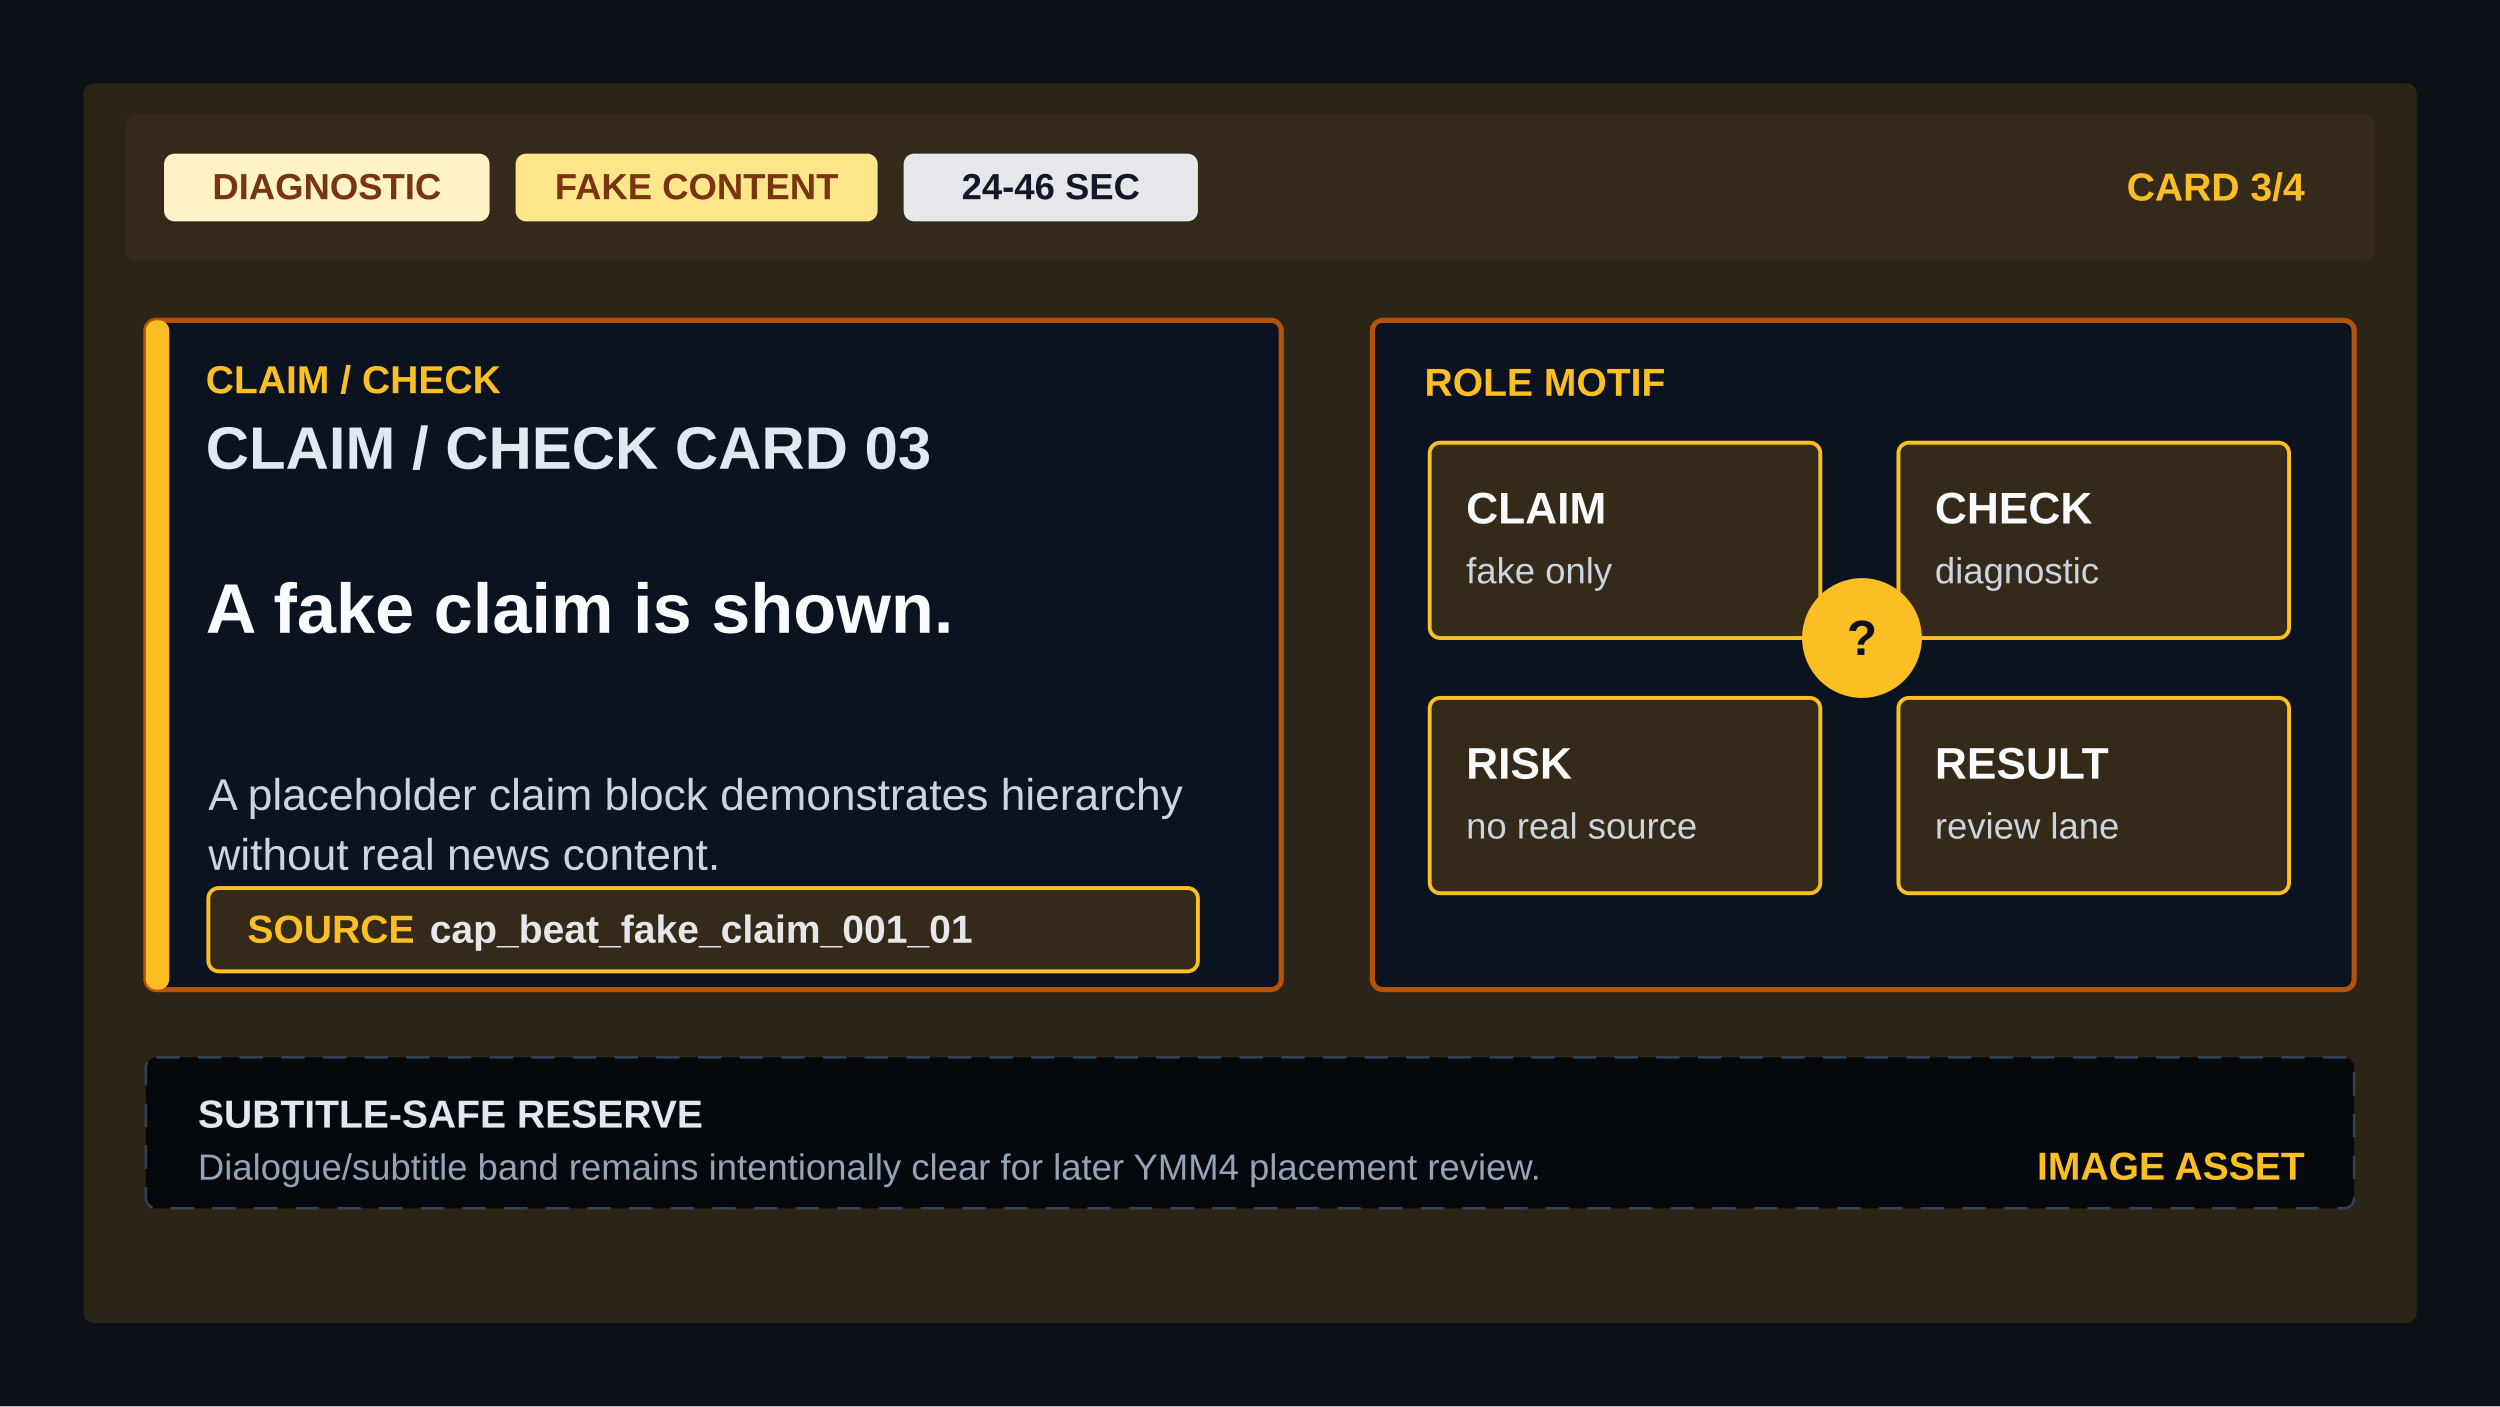
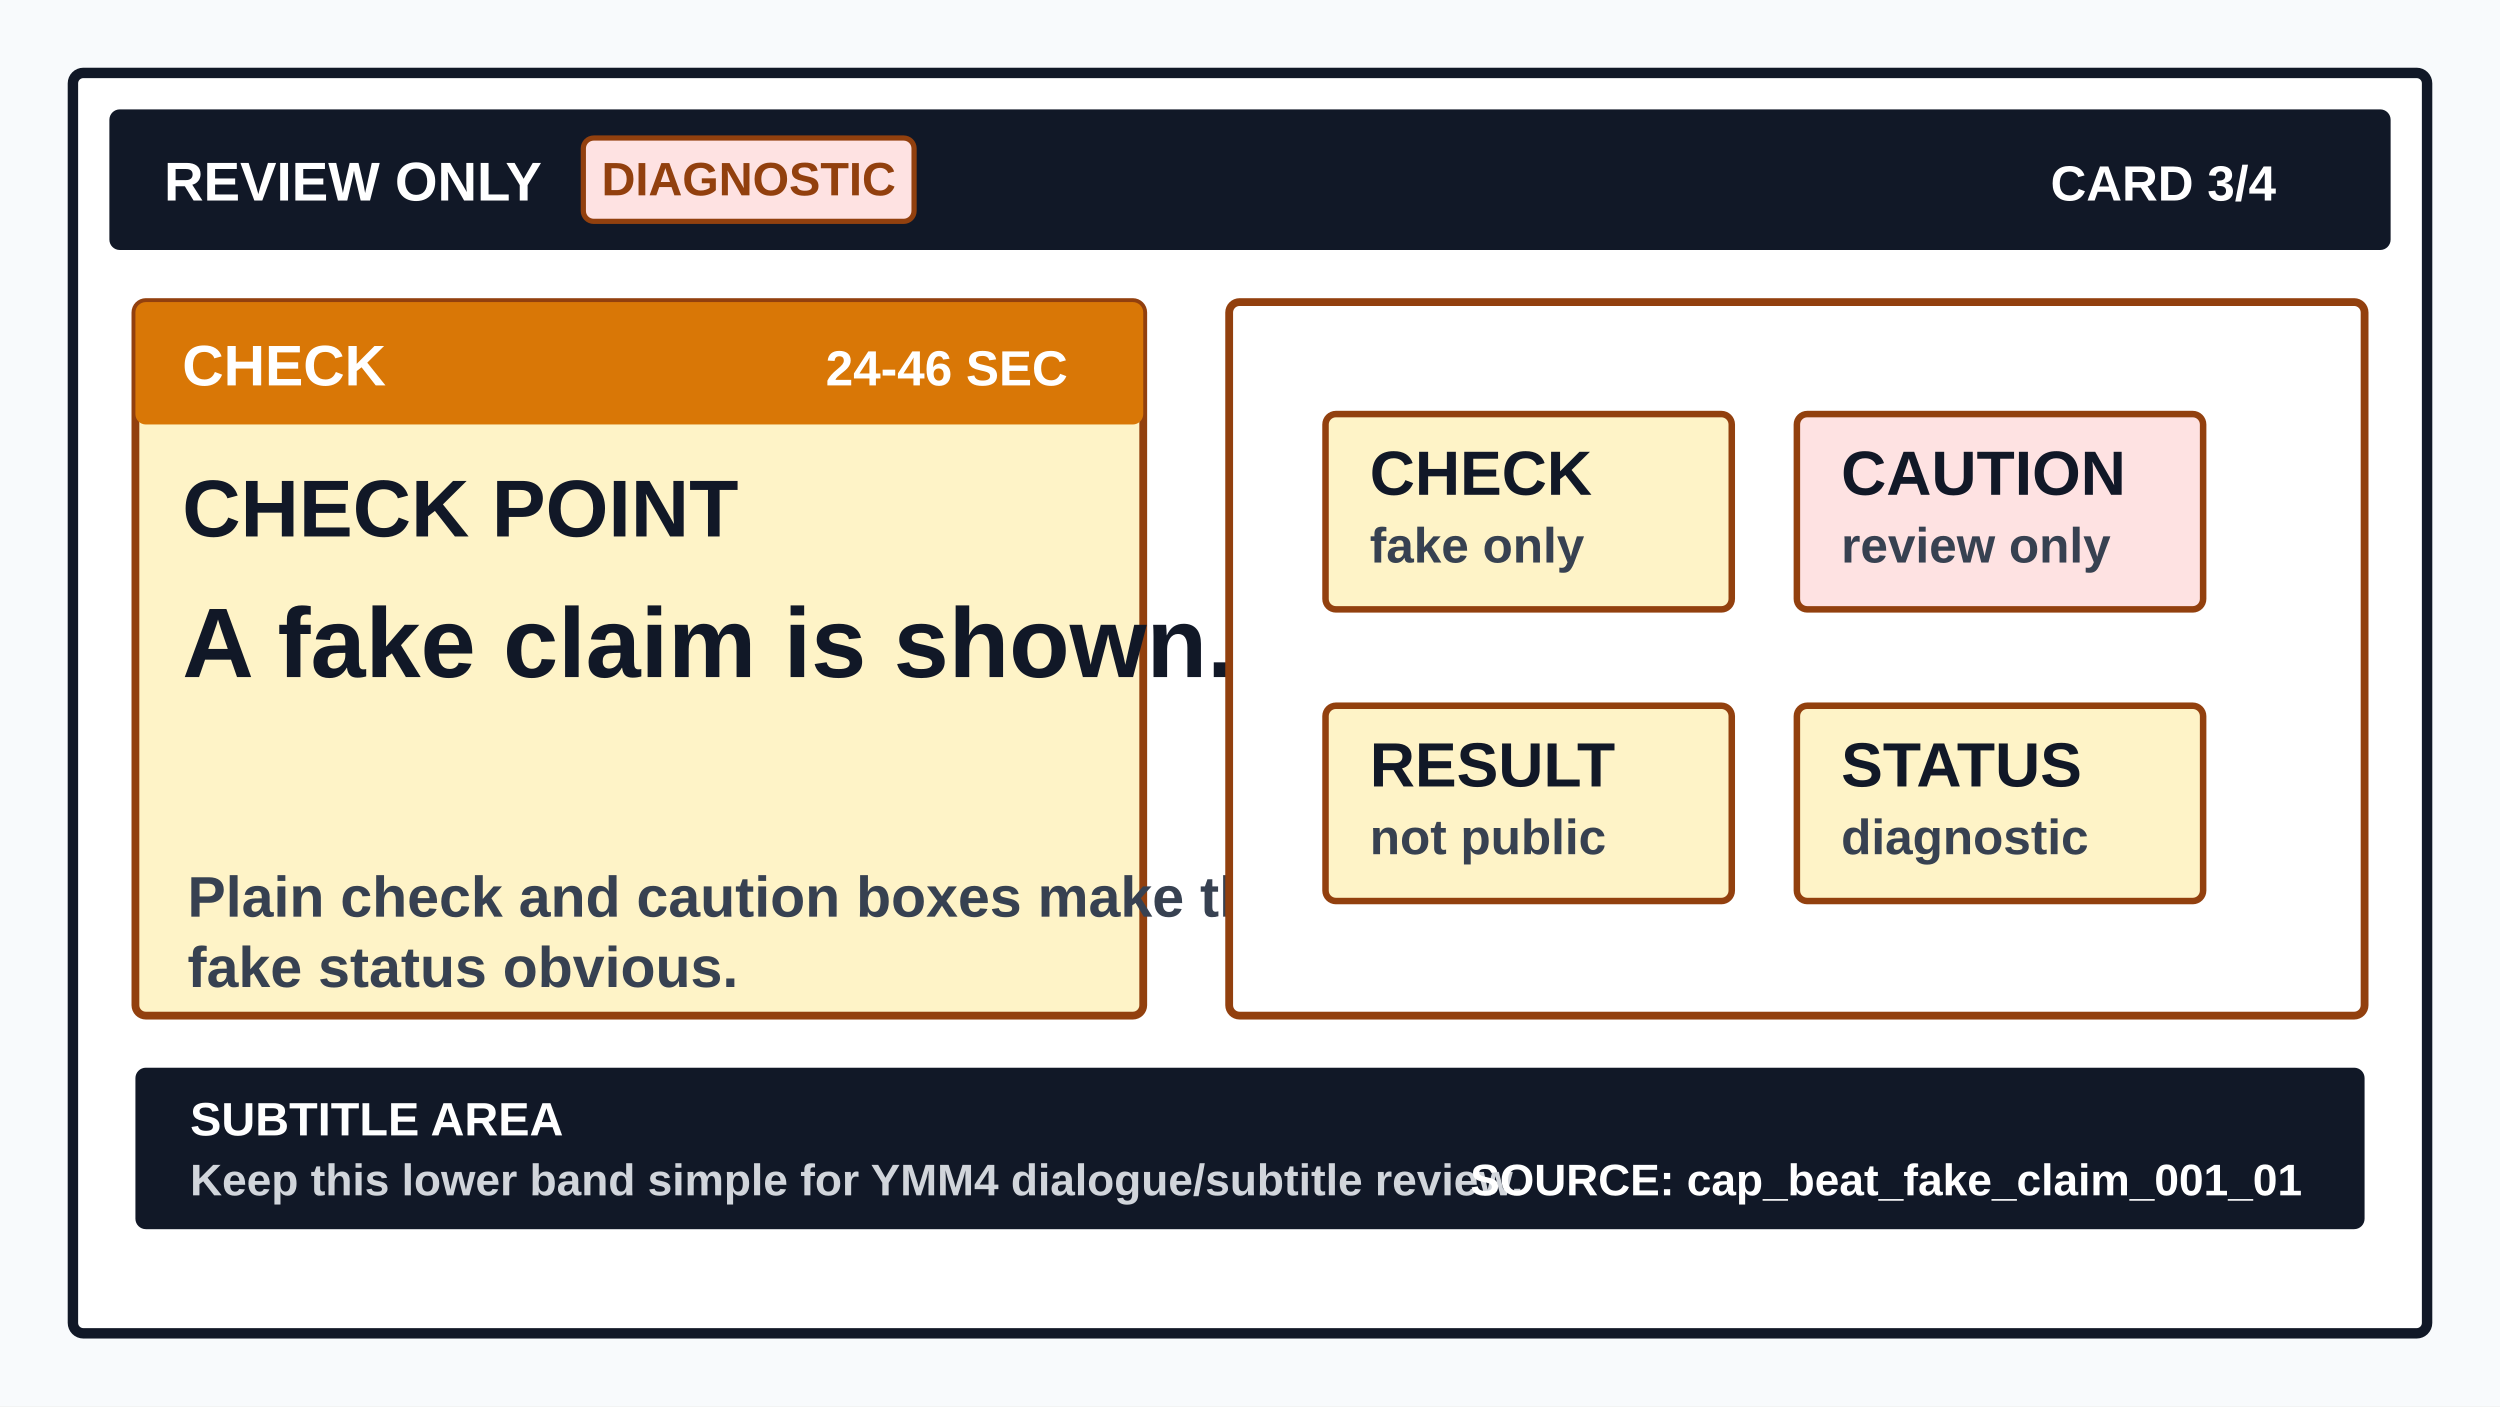
- <svg xmlns="http://www.w3.org/2000/svg" width="1920" height="1080" viewBox="0 0 1920 1080" role="img" aria-label="CLAIM / CHECK CARD 03" data-refinement="v1" data-role="claim_check" data-motif="check_matrix">
-   <rect x="0" y="0" width="1920" height="1080" fill="#0D1117" />
-   <rect x="64" y="64" width="1792" height="952" rx="8" fill="#2B2417" />
-   <rect x="96" y="88" width="1728" height="112" rx="8" fill="#352A19" />
-   <rect x="126" y="118" width="250" height="52" rx="8" fill="#FEF3C7" />
-   <text x="251" y="153" text-anchor="middle" font-family="Arial, Helvetica, sans-serif" font-size="28" font-weight="700" fill="#78350F">DIAGNOSTIC</text>
-   <rect x="396" y="118" width="278" height="52" rx="8" fill="#FDE68A" />
-   <text x="535" y="153" text-anchor="middle" font-family="Arial, Helvetica, sans-serif" font-size="28" font-weight="700" fill="#78350F">FAKE CONTENT</text>
-   <rect x="694" y="118" width="226" height="52" rx="8" fill="#E5E7EB" />
-   <text x="807" y="153" text-anchor="middle" font-family="Arial, Helvetica, sans-serif" font-size="28" font-weight="700" fill="#111827">24-46 SEC</text>
-   <text x="1770" y="154" text-anchor="end" font-family="Arial, Helvetica, sans-serif" font-size="30" font-weight="700" fill="#FBBF24">CARD 3/4</text>
-   <rect x="112" y="246" width="872" height="514" rx="8" fill="#0B1220" stroke="#B45309" stroke-width="4" />
-   <rect x="112" y="246" width="18" height="514" rx="8" fill="#FBBF24" />
-   <text x="158" y="302" font-family="Arial, Helvetica, sans-serif" font-size="30" font-weight="700" fill="#FBBF24">CLAIM / CHECK</text>
-   <text x="158" y="360" font-family="Arial, Helvetica, sans-serif" font-size="46" font-weight="700" fill="#E2E8F0">CLAIM / CHECK CARD 03</text>
-   <text x="158" y="486" font-family="Arial, Helvetica, sans-serif" font-size="54" font-weight="800" fill="#F8FAFC">A fake claim is shown.</text>
-   <text x="160" y="622" font-family="Arial, Helvetica, sans-serif" font-size="34" font-weight="400" fill="#CBD5E1">A placeholder claim block demonstrates hierarchy</text>
-   <text x="160" y="668" font-family="Arial, Helvetica, sans-serif" font-size="34" font-weight="400" fill="#CBD5E1">without real news content.</text>
-   <rect x="160" y="682" width="760" height="64" rx="8" fill="#352A19" stroke="#FBBF24" stroke-width="3" />
-   <text x="190" y="724" font-family="Arial, Helvetica, sans-serif" font-size="30" font-weight="700" fill="#FBBF24">SOURCE</text>
-   <text x="330" y="724" font-family="Arial, Helvetica, sans-serif" font-size="30" font-weight="700" fill="#E5E7EB">cap_beat_fake_claim_001_01</text>
-   <rect x="1054" y="246" width="754" height="514" rx="8" fill="#0B1220" stroke="#B45309" stroke-width="4" />
-   <text x="1094" y="304" font-family="Arial, Helvetica, sans-serif" font-size="30" font-weight="700" fill="#FBBF24">ROLE MOTIF</text>
-   <rect x="1098" y="340" width="300" height="150" rx="8" fill="#352A19" stroke="#FBBF24" stroke-width="3" />
-   <text x="1126" y="402" font-family="Arial, Helvetica, sans-serif" font-size="34" font-weight="800" fill="#F8FAFC">CLAIM</text>
-   <text x="1126" y="448" font-family="Arial, Helvetica, sans-serif" font-size="28" fill="#CBD5E1">fake only</text>
-   <rect x="1458" y="340" width="300" height="150" rx="8" fill="#352A19" stroke="#FBBF24" stroke-width="3" />
-   <text x="1486" y="402" font-family="Arial, Helvetica, sans-serif" font-size="34" font-weight="800" fill="#F8FAFC">CHECK</text>
-   <text x="1486" y="448" font-family="Arial, Helvetica, sans-serif" font-size="28" fill="#CBD5E1">diagnostic</text>
-   <rect x="1098" y="536" width="300" height="150" rx="8" fill="#352A19" stroke="#FBBF24" stroke-width="3" />
-   <text x="1126" y="598" font-family="Arial, Helvetica, sans-serif" font-size="34" font-weight="800" fill="#F8FAFC">RISK</text>
-   <text x="1126" y="644" font-family="Arial, Helvetica, sans-serif" font-size="28" fill="#CBD5E1">no real source</text>
-   <rect x="1458" y="536" width="300" height="150" rx="8" fill="#352A19" stroke="#FBBF24" stroke-width="3" />
-   <text x="1486" y="598" font-family="Arial, Helvetica, sans-serif" font-size="34" font-weight="800" fill="#F8FAFC">RESULT</text>
-   <text x="1486" y="644" font-family="Arial, Helvetica, sans-serif" font-size="28" fill="#CBD5E1">review lane</text>
-   <circle cx="1430" cy="490" r="46" fill="#FBBF24" />
-   <text x="1430" y="503" text-anchor="middle" font-family="Arial, Helvetica, sans-serif" font-size="38" font-weight="800" fill="#0D1117">?</text>
-   <rect x="112" y="812" width="1696" height="116" rx="8" fill="#05080D" stroke="#334155" stroke-width="2" stroke-dasharray="18 14" />
-   <text x="152" y="866" font-family="Arial, Helvetica, sans-serif" font-size="30" font-weight="700" fill="#E2E8F0">SUBTITLE-SAFE RESERVE</text>
-   <text x="152" y="906" font-family="Arial, Helvetica, sans-serif" font-size="28" fill="#94A3B8">Dialogue/subtitle band remains intentionally clear for later YMM4 placement review.</text>
-   <text x="1770" y="906" text-anchor="end" font-family="Arial, Helvetica, sans-serif" font-size="30" font-weight="700" fill="#FBBF24">IMAGE ASSET</text>
+ <svg xmlns="http://www.w3.org/2000/svg" width="1920" height="1080" viewBox="0 0 1920 1080" role="img" aria-label="CHECK POINT" data-refinement="audience-fit-v1" data-role="claim_check" data-motif="check_warning_box" data-audience-fit="familiar_youtube_explainer">
+   <rect x="0" y="0" width="1920" height="1080" fill="#F8FAFC" />
+   <rect x="56" y="56" width="1808" height="968" rx="8" fill="#FFFFFF" stroke="#111827" stroke-width="8" />
+   <rect x="84" y="84" width="1752" height="108" rx="8" fill="#111827" />
+   <text x="126" y="154" font-family="Arial, Helvetica, sans-serif" font-size="42" font-weight="800" fill="#FFFFFF">REVIEW ONLY</text>
+   <rect x="448" y="106" width="254" height="64" rx="8" fill="#FEE2E2" stroke="#92400E" stroke-width="4" />
+   <text x="575" y="150" text-anchor="middle" font-family="Arial, Helvetica, sans-serif" font-size="36" font-weight="800" fill="#92400E">DIAGNOSTIC</text>
+   <text x="1748" y="154" text-anchor="end" font-family="Arial, Helvetica, sans-serif" font-size="38" font-weight="800" fill="#FFFFFF">CARD 3/4</text>
+   <rect x="104" y="232" width="774" height="548" rx="8" fill="#FEF3C7" stroke="#92400E" stroke-width="6" />
+   <rect x="104" y="232" width="774" height="94" rx="8" fill="#D97706" />
+   <text x="140" y="296" font-family="Arial, Helvetica, sans-serif" font-size="44" font-weight="800" fill="#FFFFFF">CHECK</text>
+   <text x="820" y="296" text-anchor="end" font-family="Arial, Helvetica, sans-serif" font-size="38" font-weight="800" fill="#FFFFFF">24-46 SEC</text>
+   <text x="140" y="412" font-family="Arial, Helvetica, sans-serif" font-size="62" font-weight="800" fill="#111827">CHECK POINT</text>
+   <text x="140" y="520" font-family="Arial, Helvetica, sans-serif" font-size="76" font-weight="800" fill="#111827">A fake claim is shown.</text>
+   <text x="144" y="704" font-family="Arial, Helvetica, sans-serif" font-size="44" font-weight="700" fill="#374151">Plain check and caution boxes make the</text>
+   <text x="144" y="758" font-family="Arial, Helvetica, sans-serif" font-size="44" font-weight="700" fill="#374151">fake status obvious.</text>
+   <rect x="944" y="232" width="872" height="548" rx="8" fill="#FFFFFF" stroke="#92400E" stroke-width="6" />
+   <rect x="1018" y="318" width="312" height="150" rx="8" fill="#FEF3C7" stroke="#92400E" stroke-width="5" />
+   <text x="1052" y="380" font-family="Arial, Helvetica, sans-serif" font-size="48" font-weight="800" fill="#111827">CHECK</text>
+   <text x="1052" y="432" font-family="Arial, Helvetica, sans-serif" font-size="38" font-weight="700" fill="#374151">fake only</text>
+   <rect x="1380" y="318" width="312" height="150" rx="8" fill="#FEE2E2" stroke="#92400E" stroke-width="5" />
+   <text x="1414" y="380" font-family="Arial, Helvetica, sans-serif" font-size="48" font-weight="800" fill="#111827">CAUTION</text>
+   <text x="1414" y="432" font-family="Arial, Helvetica, sans-serif" font-size="38" font-weight="700" fill="#374151">review only</text>
+   <rect x="1018" y="542" width="312" height="150" rx="8" fill="#FEF3C7" stroke="#92400E" stroke-width="5" />
+   <text x="1052" y="604" font-family="Arial, Helvetica, sans-serif" font-size="48" font-weight="800" fill="#111827">RESULT</text>
+   <text x="1052" y="656" font-family="Arial, Helvetica, sans-serif" font-size="38" font-weight="700" fill="#374151">not public</text>
+   <rect x="1380" y="542" width="312" height="150" rx="8" fill="#FEF3C7" stroke="#92400E" stroke-width="5" />
+   <text x="1414" y="604" font-family="Arial, Helvetica, sans-serif" font-size="48" font-weight="800" fill="#111827">STATUS</text>
+   <text x="1414" y="656" font-family="Arial, Helvetica, sans-serif" font-size="38" font-weight="700" fill="#374151">diagnostic</text>
+   <rect x="104" y="820" width="1712" height="124" rx="8" fill="#111827" />
+   <text x="146" y="872" font-family="Arial, Helvetica, sans-serif" font-size="36" font-weight="800" fill="#FFFFFF">SUBTITLE AREA</text>
+   <text x="146" y="918" font-family="Arial, Helvetica, sans-serif" font-size="34" font-weight="700" fill="#D1D5DB">Keep this lower band simple for YMM4 dialogue/subtitle review.</text>
+   <text x="1768" y="918" text-anchor="end" font-family="Arial, Helvetica, sans-serif" font-size="34" font-weight="800" fill="#FFFFFF">SOURCE: cap_beat_fake_claim_001_01</text>
</svg>
